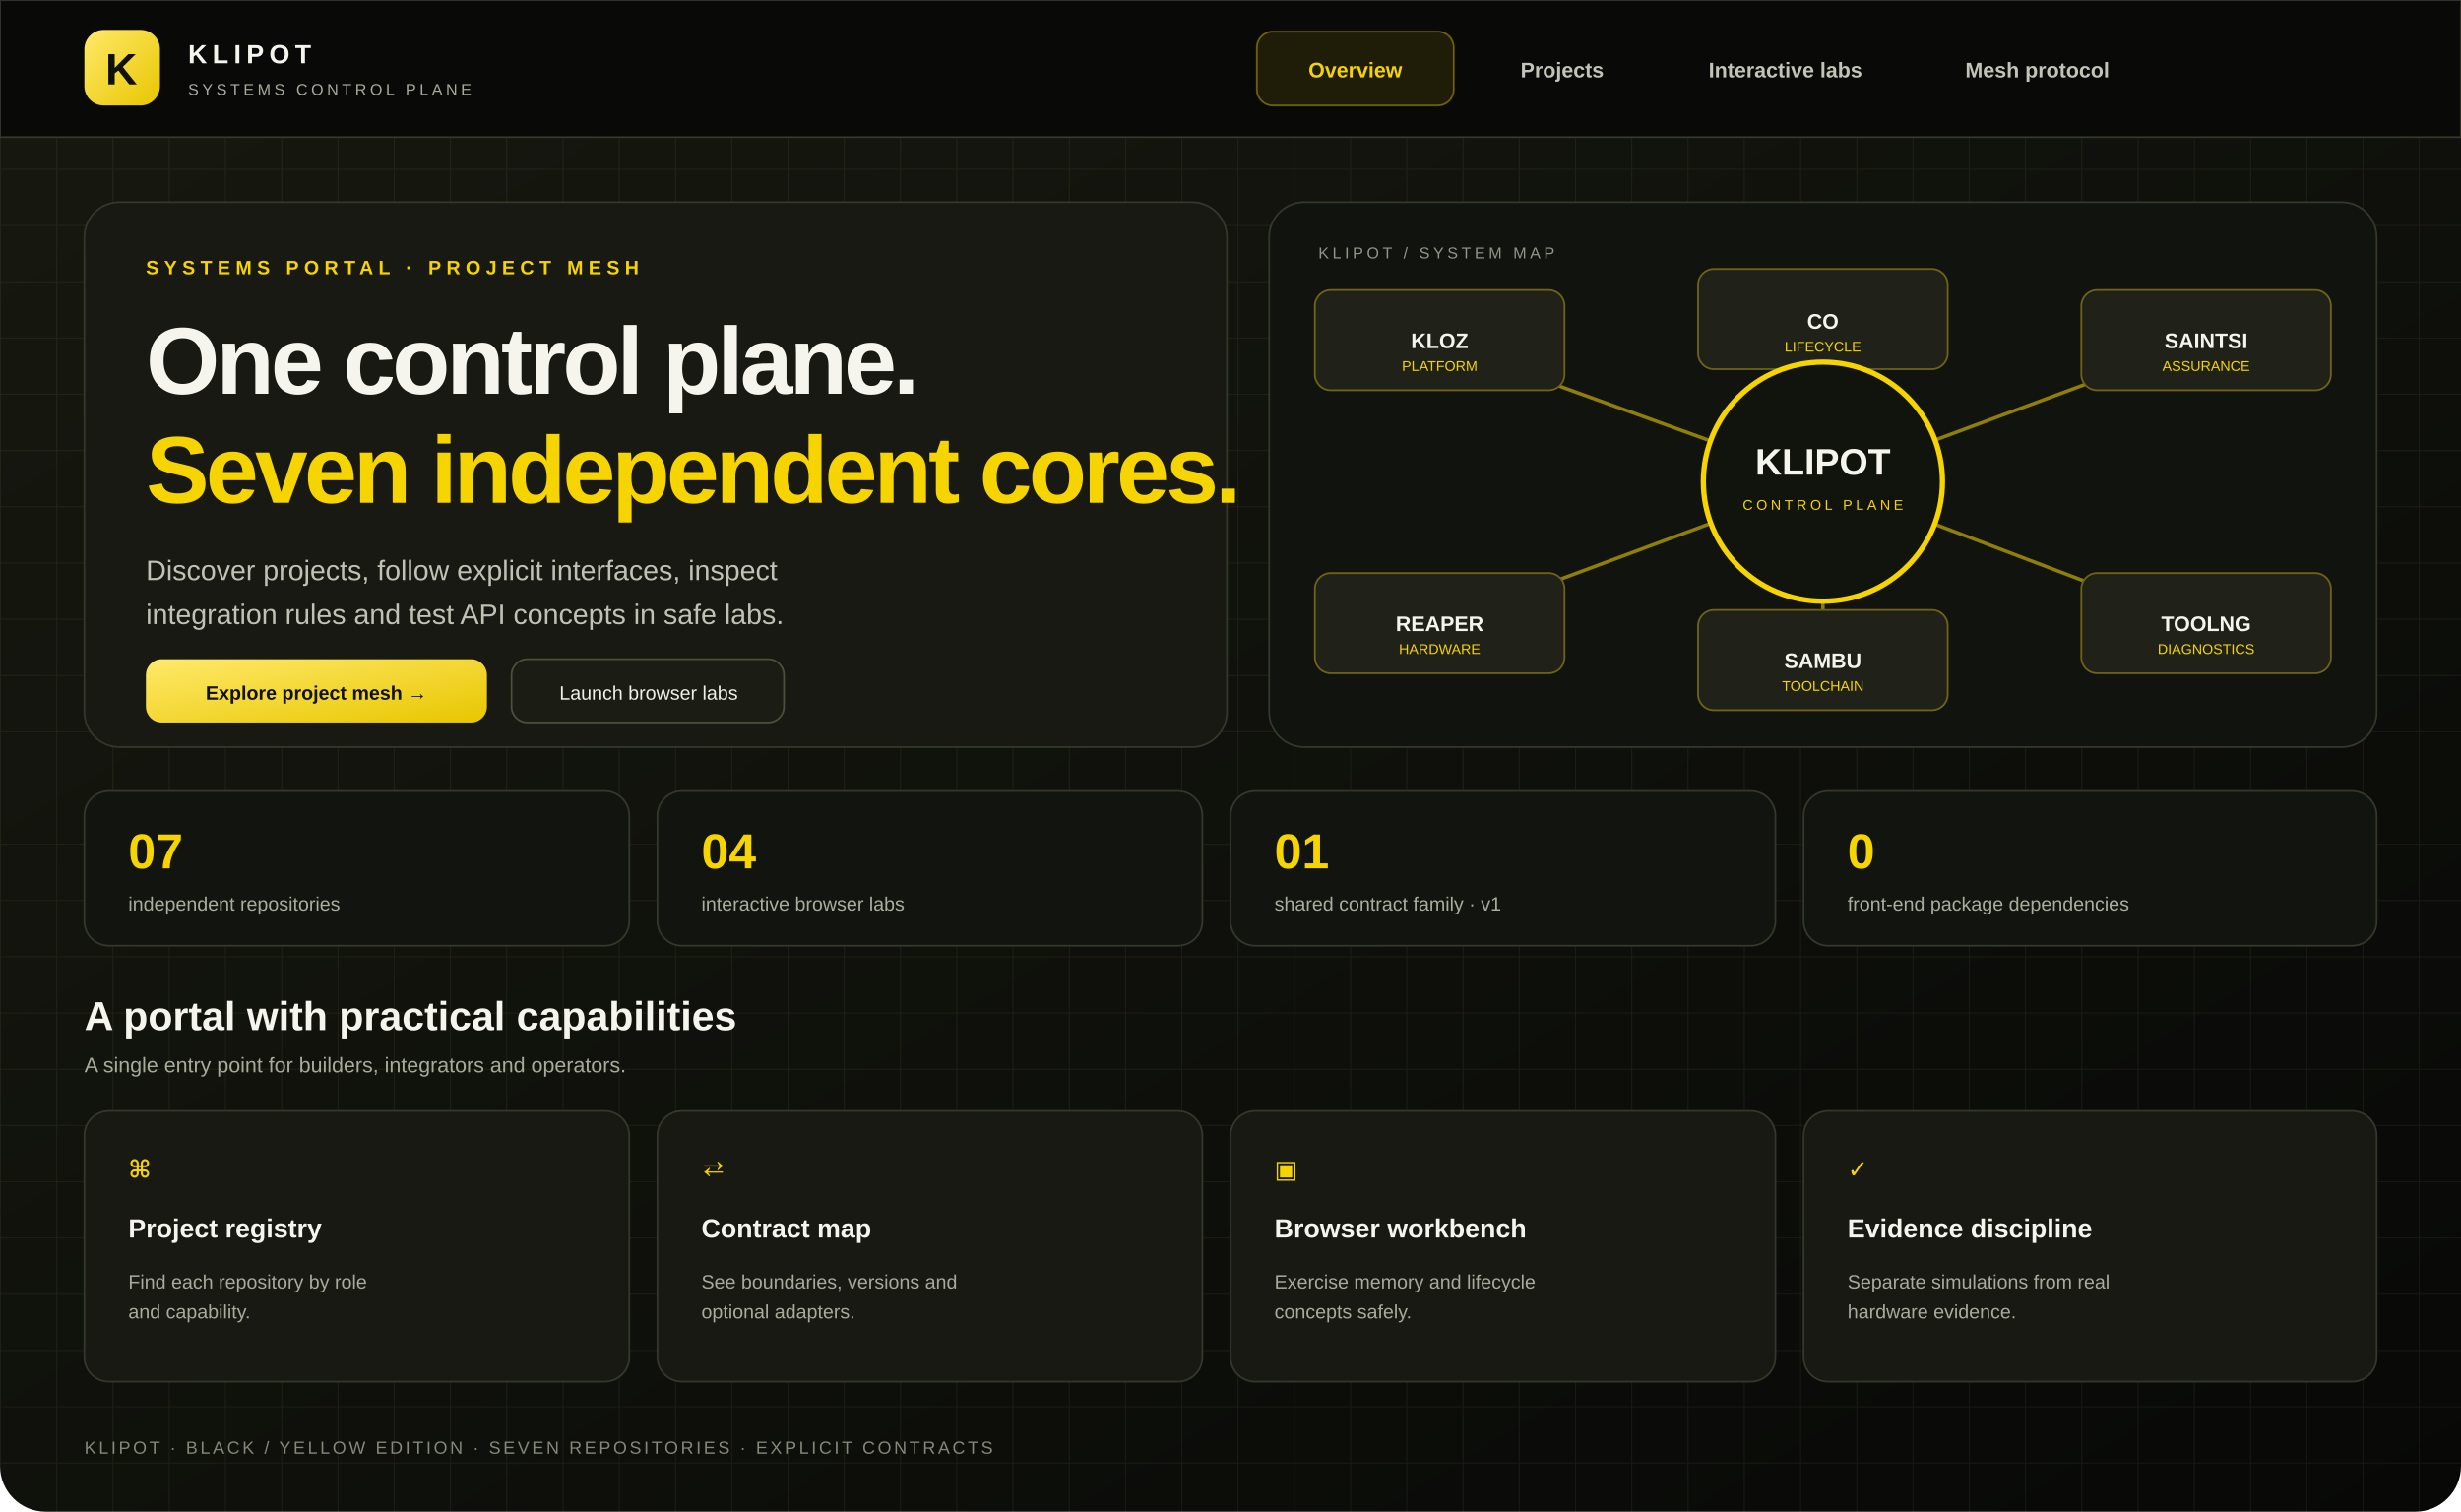
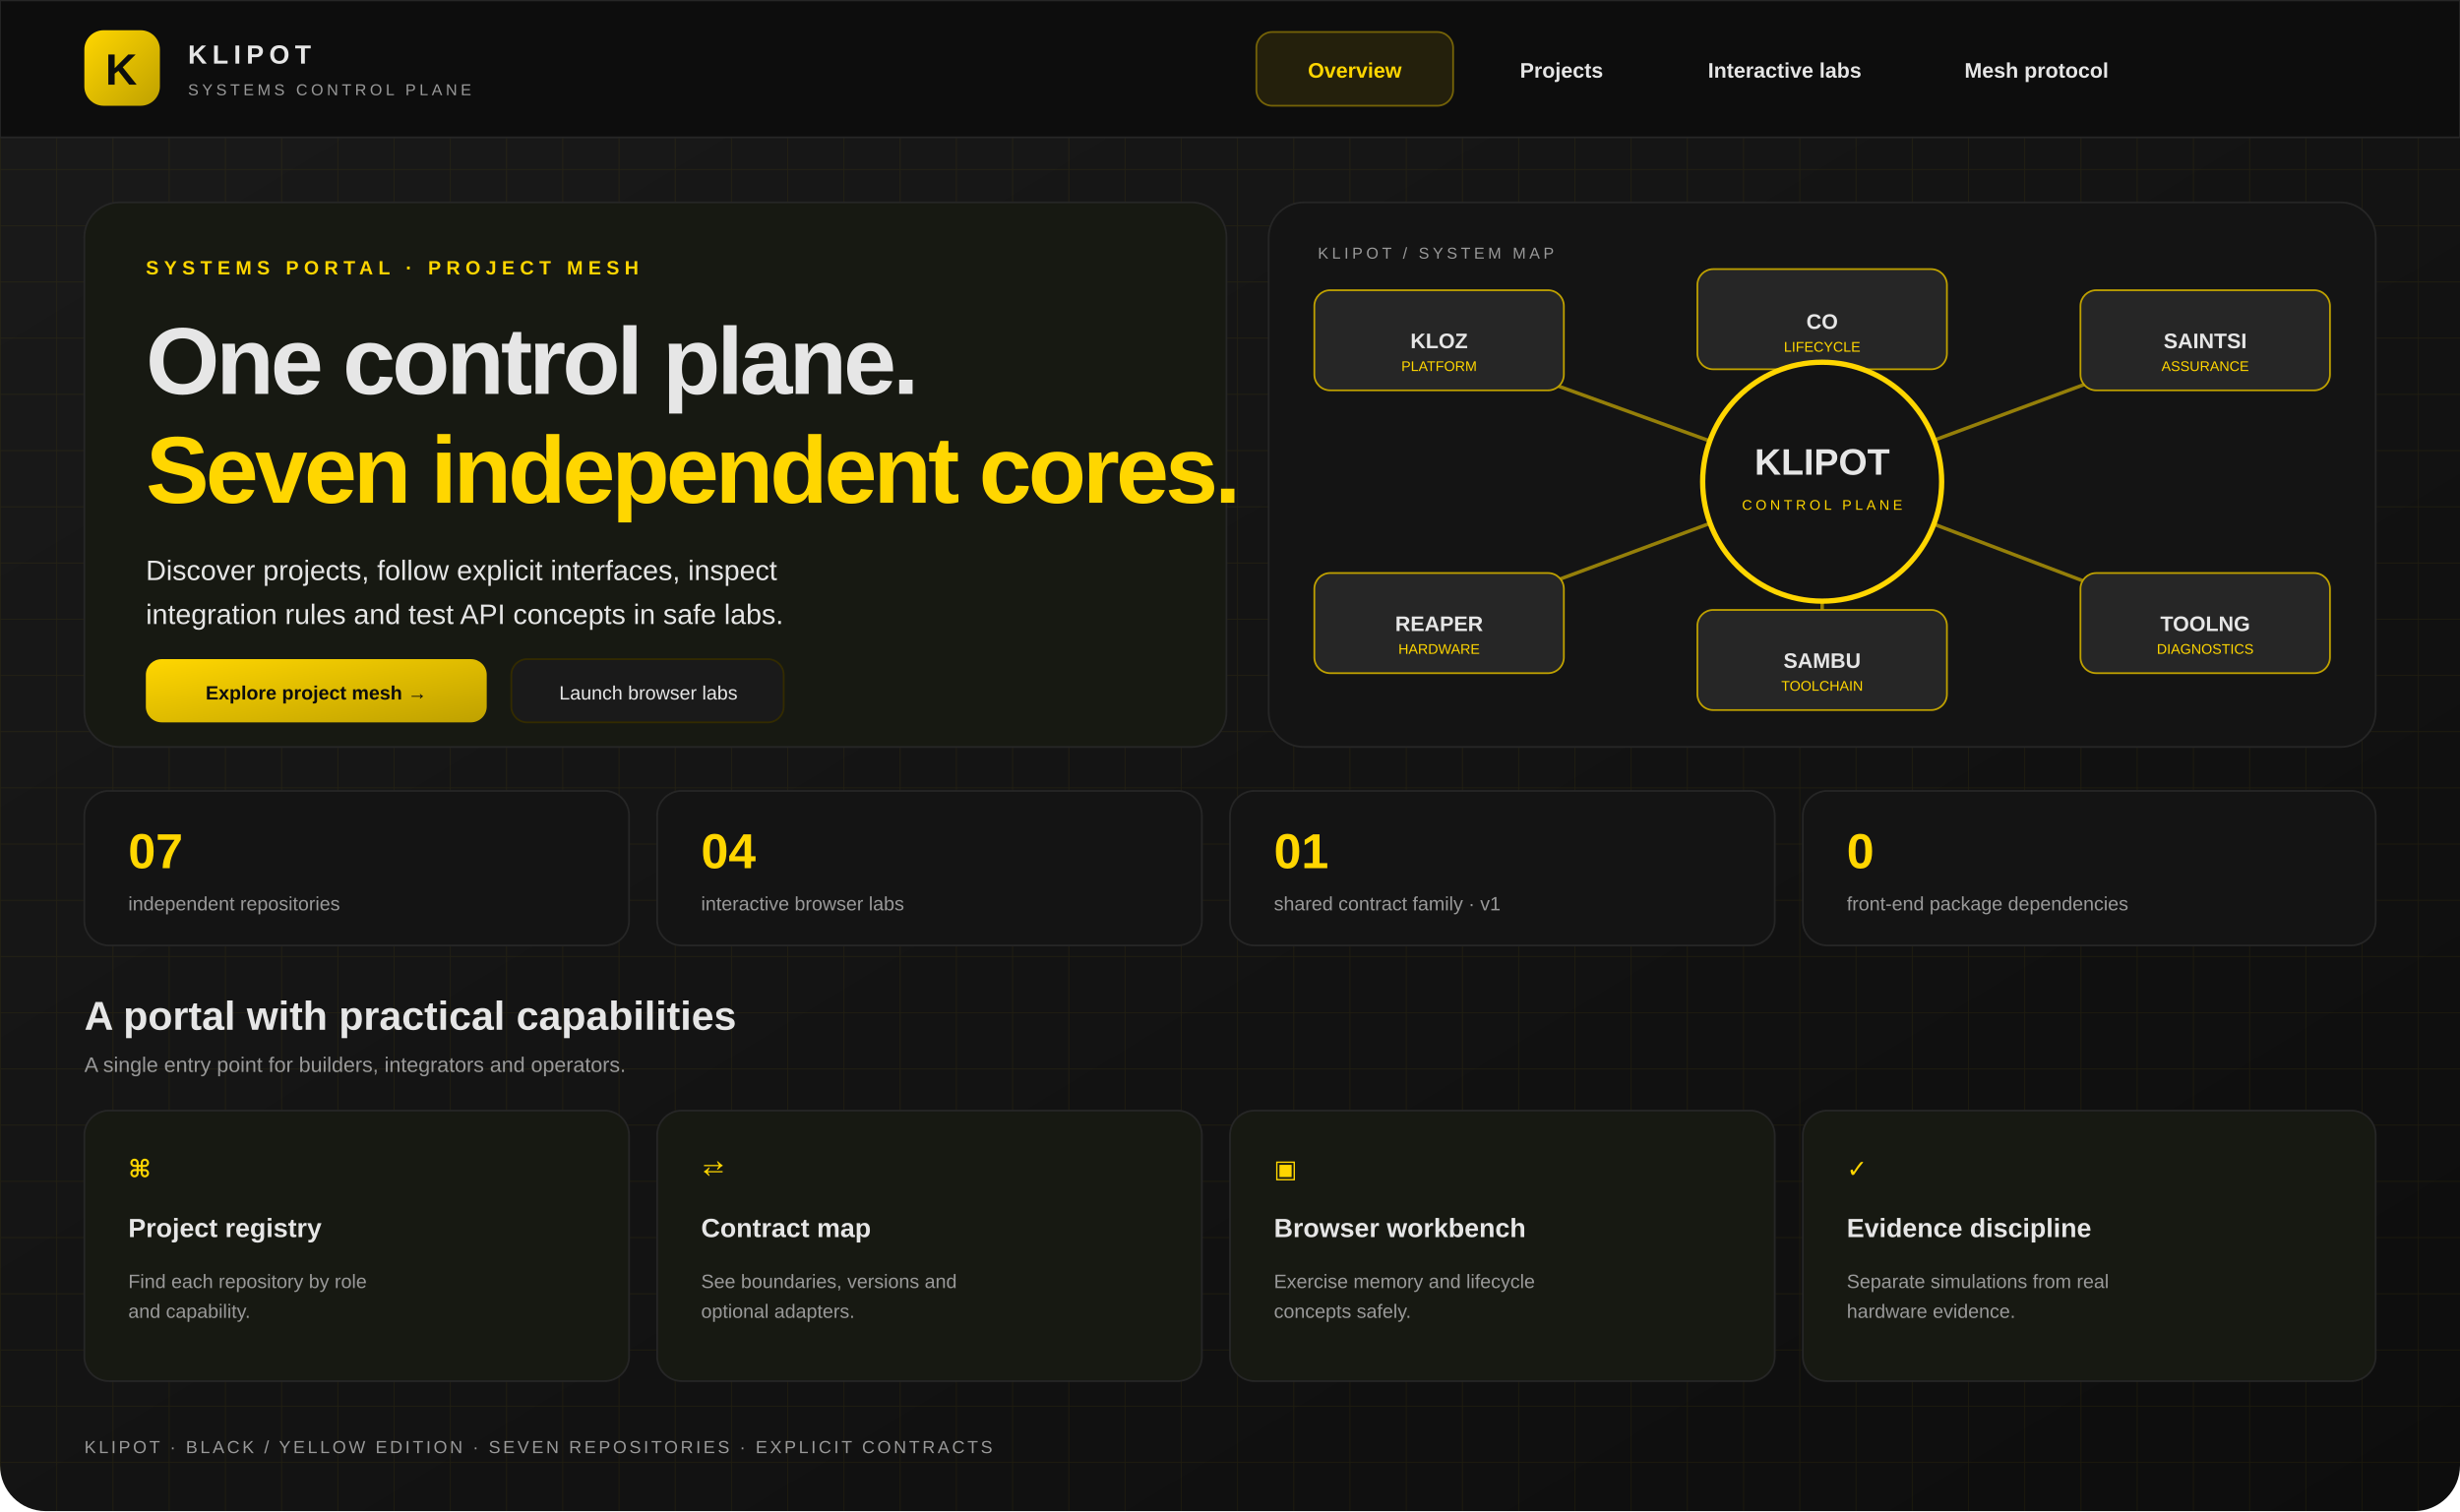
- <svg xmlns="http://www.w3.org/2000/svg" width="1400" height="860" viewBox="0 0 1400 860" role="img" aria-labelledby="t d">
+ <svg xmlns="http://www.w3.org/2000/svg" width="1920" height="1180" viewBox="0 0 1400 860" role="img" aria-labelledby="t d">
  <defs>
    <linearGradient id="bg" x1="0" y1="0" x2="1" y2="1">
-       <stop stop-color="#171910" />
-       <stop offset="1" stop-color="#080907" />
+       <stop stop-color="#1A1A1A" />
+       <stop offset="1" stop-color="#0D0D0D" />
    </linearGradient>
    <linearGradient id="yellow" x1="0" y1="0" x2="1" y2="1">
-       <stop stop-color="#ffe96a" />
-       <stop offset="1" stop-color="#e8c600" />
+       <stop stop-color="#FFD600" />
+       <stop offset="1" stop-color="#BFA100" />
    </linearGradient>
    <pattern id="grid" width="32" height="32" patternUnits="userSpaceOnUse">
-       <path d="M32 0H0V32" stroke="#d9d184" stroke-opacity=".08" fill="none" />
+       <path d="M32 0H0V32" stroke="#BFA100" stroke-opacity=".08" fill="none" />
    </pattern>
  </defs>
  <rect width="1400" height="860" rx="26" fill="url(#bg)" />
  <rect width="1400" height="860" rx="26" fill="url(#grid)" />
-   <rect x="0" y="0" width="1400" height="78" fill="#090a08" stroke="#34382a" />
+   <rect x="0" y="0" width="1400" height="78" fill="#0D0D0D" stroke="#262626" />
  <rect x="48" y="17" width="43" height="43" rx="11" fill="url(#yellow)" />
-   <text x="69" y="48" text-anchor="middle" font-family="Arial" font-size="25" font-weight="900" fill="#10110b">K</text>
-   <text x="107" y="36" font-family="Arial" font-size="15" font-weight="900" fill="#f5f5ed" letter-spacing="3">KLIPOT</text>
-   <text x="107" y="54" font-family="Arial" font-size="9" fill="#a8aa9c" letter-spacing="2">SYSTEMS CONTROL PLANE</text>
+   <text x="69" y="48" text-anchor="middle" font-family="Arial" font-size="25" font-weight="900" fill="#0D0D0D">K</text>
+   <text x="107" y="36" font-family="Arial" font-size="15" font-weight="900" fill="#E6E6E6" letter-spacing="3">KLIPOT</text>
+   <text x="107" y="54" font-family="Arial" font-size="9" fill="#999999" letter-spacing="2">SYSTEMS CONTROL PLANE</text>
  <g font-family="Arial" font-size="12" font-weight="700">
-     <rect x="715" y="18" width="112" height="42" rx="9" fill="#f5d40018" stroke="#f5d40066" />
-     <text x="771" y="44" fill="#f5d400" text-anchor="middle">Overview</text>
-     <text x="865" y="44" fill="#c3c4b8">Projects</text>
-     <text x="972" y="44" fill="#c3c4b8">Interactive labs</text>
-     <text x="1118" y="44" fill="#c3c4b8">Mesh protocol</text>
+     <rect x="715" y="18" width="112" height="42" rx="9" fill="#FFD60018" stroke="#FFD60066" />
+     <text x="771" y="44" fill="#FFD600" text-anchor="middle">Overview</text>
+     <text x="865" y="44" fill="#E6E6E6">Projects</text>
+     <text x="972" y="44" fill="#E6E6E6">Interactive labs</text>
+     <text x="1118" y="44" fill="#E6E6E6">Mesh protocol</text>
  </g>
  <g font-family="Arial">
-     <rect x="48" y="115" width="650" height="310" rx="20" fill="#171912" stroke="#34382a" />
-     <text x="83" y="156" fill="#f5d400" font-size="11" font-weight="800" letter-spacing="3">SYSTEMS PORTAL · PROJECT MESH</text>
-     <text x="83" y="224" fill="#f5f5ed" font-size="54" font-weight="900" letter-spacing="-2">One control plane.</text>
-     <text x="83" y="286" fill="#f5d400" font-size="54" font-weight="900" letter-spacing="-2">Seven independent cores.</text>
-     <text x="83" y="330" fill="#c1c2b6" font-size="16">Discover projects, follow explicit interfaces, inspect</text>
-     <text x="83" y="355" fill="#c1c2b6" font-size="16">integration rules and test API concepts in safe labs.</text>
+     <rect x="48" y="115" width="650" height="310" rx="20" fill="#171912" stroke="#262626" />
+     <text x="83" y="156" fill="#FFD600" font-size="11" font-weight="800" letter-spacing="3">SYSTEMS PORTAL · PROJECT MESH</text>
+     <text x="83" y="224" fill="#E6E6E6" font-size="54" font-weight="900" letter-spacing="-2">One control plane.</text>
+     <text x="83" y="286" fill="#FFD600" font-size="54" font-weight="900" letter-spacing="-2">Seven independent cores.</text>
+     <text x="83" y="330" fill="#E6E6E6" font-size="16">Discover projects, follow explicit interfaces, inspect</text>
+     <text x="83" y="355" fill="#E6E6E6" font-size="16">integration rules and test API concepts in safe labs.</text>
    <rect x="83" y="375" width="194" height="36" rx="9" fill="url(#yellow)" />
-     <text x="180" y="398" text-anchor="middle" fill="#11120b" font-size="11" font-weight="900">Explore project mesh →</text>
-     <rect x="291" y="375" width="155" height="36" rx="9" fill="#1b1d15" stroke="#4b4f3b" />
-     <text x="369" y="398" text-anchor="middle" fill="#f0f0e8" font-size="11">Launch browser labs</text>
-     <rect x="722" y="115" width="630" height="310" rx="20" fill="#11130f" stroke="#34382a" />
-     <text x="750" y="147" fill="#929588" font-size="9" letter-spacing="2">KLIPOT / SYSTEM MAP</text>
-     <g fill="none" stroke="#f5d400" stroke-opacity=".55" stroke-width="2">
+     <text x="180" y="398" text-anchor="middle" fill="#0D0D0D" font-size="11" font-weight="900">Explore project mesh →</text>
+     <rect x="291" y="375" width="155" height="36" rx="9" fill="#1A1A1A" stroke="#332B00" />
+     <text x="369" y="398" text-anchor="middle" fill="#E6E6E6" font-size="11">Launch browser labs</text>
+     <rect x="722" y="115" width="630" height="310" rx="20" fill="#141414" stroke="#262626" />
+     <text x="750" y="147" fill="#999999" font-size="9" letter-spacing="2">KLIPOT / SYSTEM MAP</text>
+     <g fill="none" stroke="#FFD600" stroke-opacity=".55" stroke-width="2">
      <path d="M1037 274L819 195M1037 274L1037 180M1037 274L1250 195M1037 274L819 355M1037 274L1037 374M1037 274L1250 355" />
    </g>
-     <g fill="#202219" stroke="#706317">
+     <g fill="#262626" stroke="#BFA100">
      <rect x="748" y="165" width="142" height="57" rx="9" />
      <rect x="966" y="153" width="142" height="57" rx="9" />
      <rect x="1184" y="165" width="142" height="57" rx="9" />
      <rect x="748" y="326" width="142" height="57" rx="9" />
      <rect x="966" y="347" width="142" height="57" rx="9" />
      <rect x="1184" y="326" width="142" height="57" rx="9" />
    </g>
-     <circle cx="1037" cy="274" r="68" fill="#11130d" stroke="#f5d400" stroke-width="3" />
-     <text x="1037" y="270" text-anchor="middle" fill="#f5f5ed" font-size="21" font-weight="900">KLIPOT</text>
-     <text x="1037" y="290" text-anchor="middle" fill="#f5d400" font-size="8" letter-spacing="2">CONTROL PLANE</text>
-     <g fill="#f5f5ed" font-size="12" font-weight="800" text-anchor="middle">
+     <circle cx="1037" cy="274" r="68" fill="#141414" stroke="#FFD600" stroke-width="3" />
+     <text x="1037" y="270" text-anchor="middle" fill="#E6E6E6" font-size="21" font-weight="900">KLIPOT</text>
+     <text x="1037" y="290" text-anchor="middle" fill="#FFD600" font-size="8" letter-spacing="2">CONTROL PLANE</text>
+     <g fill="#E6E6E6" font-size="12" font-weight="800" text-anchor="middle">
      <text x="819" y="198">KLOZ</text>
      <text x="1037" y="187">CO</text>
      <text x="1255" y="198">SAINTSI</text>
      <text x="819" y="359">REAPER</text>
      <text x="1037" y="380">SAMBU</text>
      <text x="1255" y="359">TOOLNG</text>
    </g>
-     <g fill="#f5d400" font-size="8" text-anchor="middle">
+     <g fill="#FFD600" font-size="8" text-anchor="middle">
      <text x="819" y="211">PLATFORM</text>
      <text x="1037" y="200">LIFECYCLE</text>
      <text x="1255" y="211">ASSURANCE</text>
      <text x="819" y="372">HARDWARE</text>
      <text x="1037" y="393">TOOLCHAIN</text>
      <text x="1255" y="372">DIAGNOSTICS</text>
    </g>
  </g>
  <g font-family="Arial">
    <g>
-       <rect x="48" y="450" width="310" height="88" rx="14" fill="#12140f" stroke="#34382a" />
-       <rect x="374" y="450" width="310" height="88" rx="14" fill="#12140f" stroke="#34382a" />
-       <rect x="700" y="450" width="310" height="88" rx="14" fill="#12140f" stroke="#34382a" />
-       <rect x="1026" y="450" width="326" height="88" rx="14" fill="#12140f" stroke="#34382a" />
+       <rect x="48" y="450" width="310" height="88" rx="14" fill="#141414" stroke="#262626" />
+       <rect x="374" y="450" width="310" height="88" rx="14" fill="#141414" stroke="#262626" />
+       <rect x="700" y="450" width="310" height="88" rx="14" fill="#141414" stroke="#262626" />
+       <rect x="1026" y="450" width="326" height="88" rx="14" fill="#141414" stroke="#262626" />
    </g>
-     <g fill="#f5d400" font-size="28" font-weight="900">
+     <g fill="#FFD600" font-size="28" font-weight="900">
      <text x="73" y="494">07</text>
      <text x="399" y="494">04</text>
      <text x="725" y="494">01</text>
      <text x="1051" y="494">0</text>
    </g>
-     <g fill="#aaaD9e" font-size="11">
+     <g fill="#999999" font-size="11">
      <text x="73" y="518">independent repositories</text>
      <text x="399" y="518">interactive browser labs</text>
      <text x="725" y="518">shared contract family · v1</text>
      <text x="1051" y="518">front-end package dependencies</text>
    </g>
-     <text x="48" y="586" fill="#f5f5ed" font-size="23" font-weight="800">A portal with practical capabilities</text>
-     <text x="48" y="610" fill="#a8aa9c" font-size="12">A single entry point for builders, integrators and operators.</text>
-     <g fill="#171912" stroke="#34382a">
+     <text x="48" y="586" fill="#E6E6E6" font-size="23" font-weight="800">A portal with practical capabilities</text>
+     <text x="48" y="610" fill="#999999" font-size="12">A single entry point for builders, integrators and operators.</text>
+     <g fill="#171912" stroke="#262626">
      <rect x="48" y="632" width="310" height="154" rx="14" />
      <rect x="374" y="632" width="310" height="154" rx="14" />
      <rect x="700" y="632" width="310" height="154" rx="14" />
      <rect x="1026" y="632" width="326" height="154" rx="14" />
    </g>
-     <g fill="#f5d400" font-size="14" font-weight="900">
+     <g fill="#FFD600" font-size="14" font-weight="900">
      <text x="73" y="670">⌘</text>
      <text x="399" y="670">⇄</text>
      <text x="725" y="670">▣</text>
      <text x="1051" y="670">✓</text>
    </g>
-     <g fill="#f5f5ed" font-size="15" font-weight="800">
+     <g fill="#E6E6E6" font-size="15" font-weight="800">
      <text x="73" y="704">Project registry</text>
      <text x="399" y="704">Contract map</text>
      <text x="725" y="704">Browser workbench</text>
      <text x="1051" y="704">Evidence discipline</text>
    </g>
-     <g fill="#a8aa9c" font-size="11">
+     <g fill="#999999" font-size="11">
      <text x="73" y="733">Find each repository by role</text>
      <text x="73" y="750">and capability.</text>
      <text x="399" y="733">See boundaries, versions and</text>
      <text x="399" y="750">optional adapters.</text>
      <text x="725" y="733">Exercise memory and lifecycle</text>
      <text x="725" y="750">concepts safely.</text>
      <text x="1051" y="733">Separate simulations from real</text>
      <text x="1051" y="750">hardware evidence.</text>
    </g>
  </g>
-   <text x="48" y="827" font-family="Arial" fill="#858879" font-size="10" letter-spacing="1.5">KLIPOT · BLACK / YELLOW EDITION · SEVEN REPOSITORIES · EXPLICIT CONTRACTS</text>
+   <text x="48" y="827" font-family="Arial" fill="#999999" font-size="10" letter-spacing="1.5">KLIPOT · BLACK / YELLOW EDITION · SEVEN REPOSITORIES · EXPLICIT CONTRACTS</text>
</svg>
